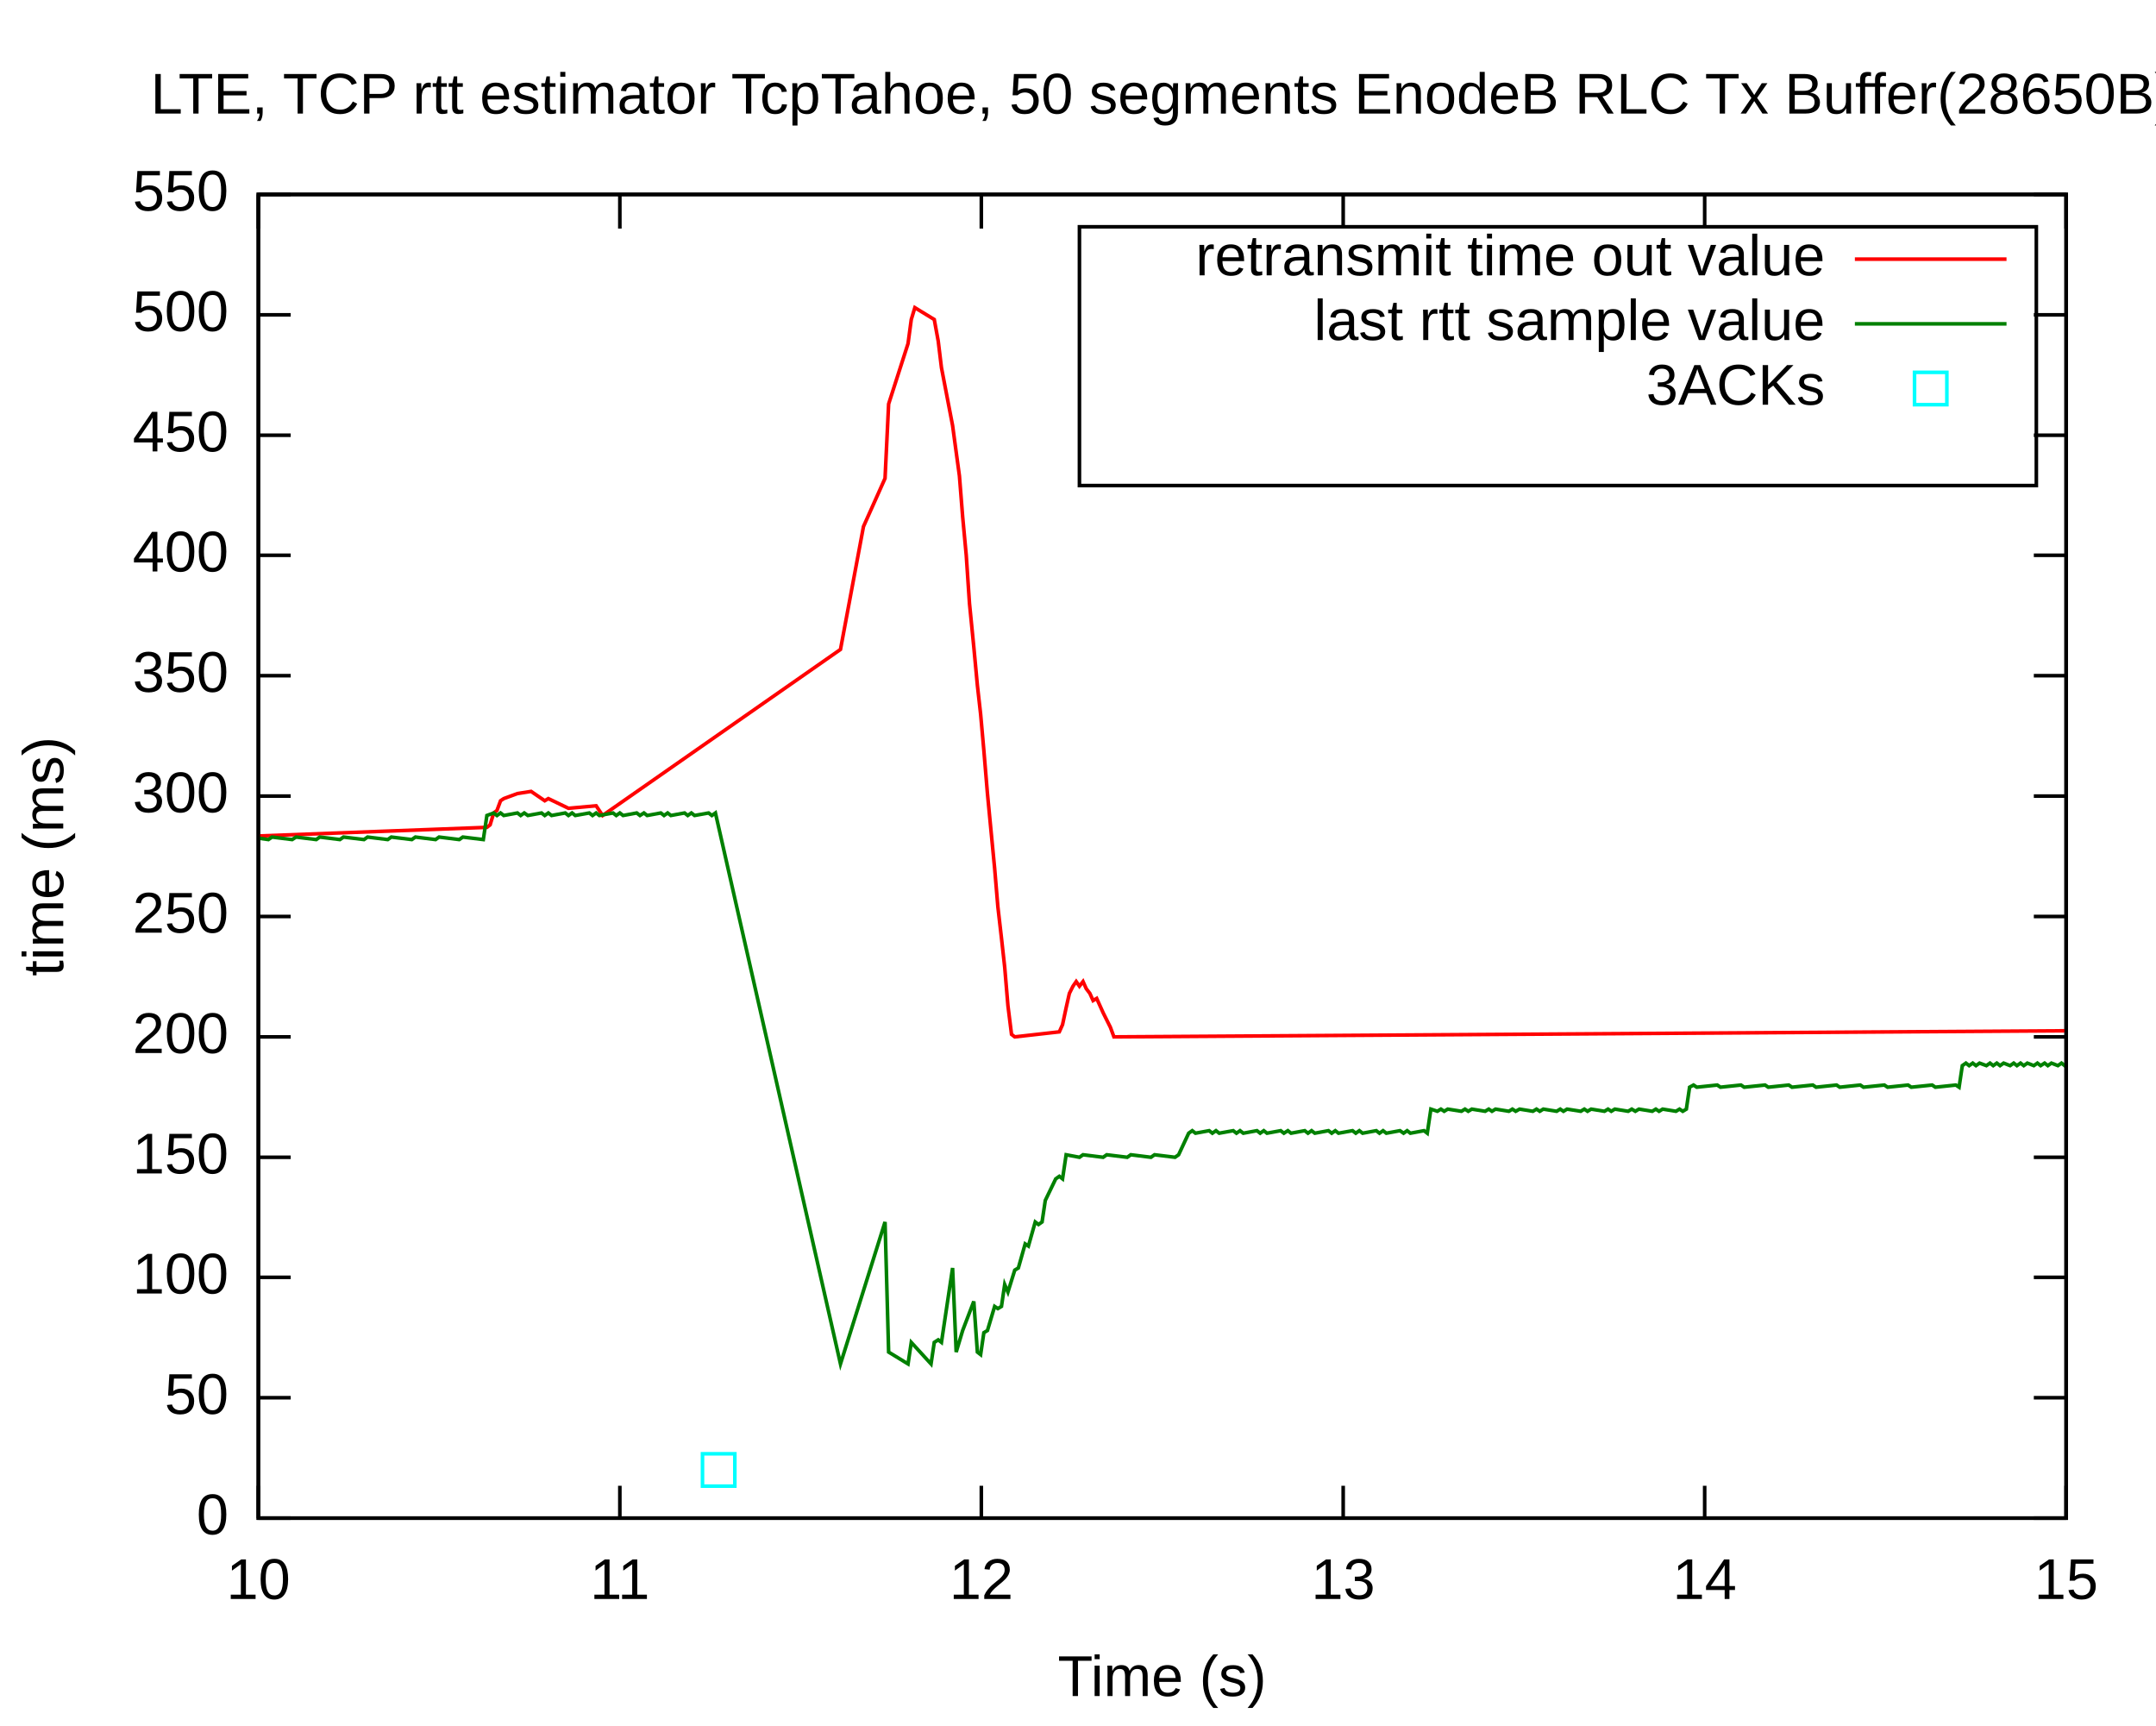
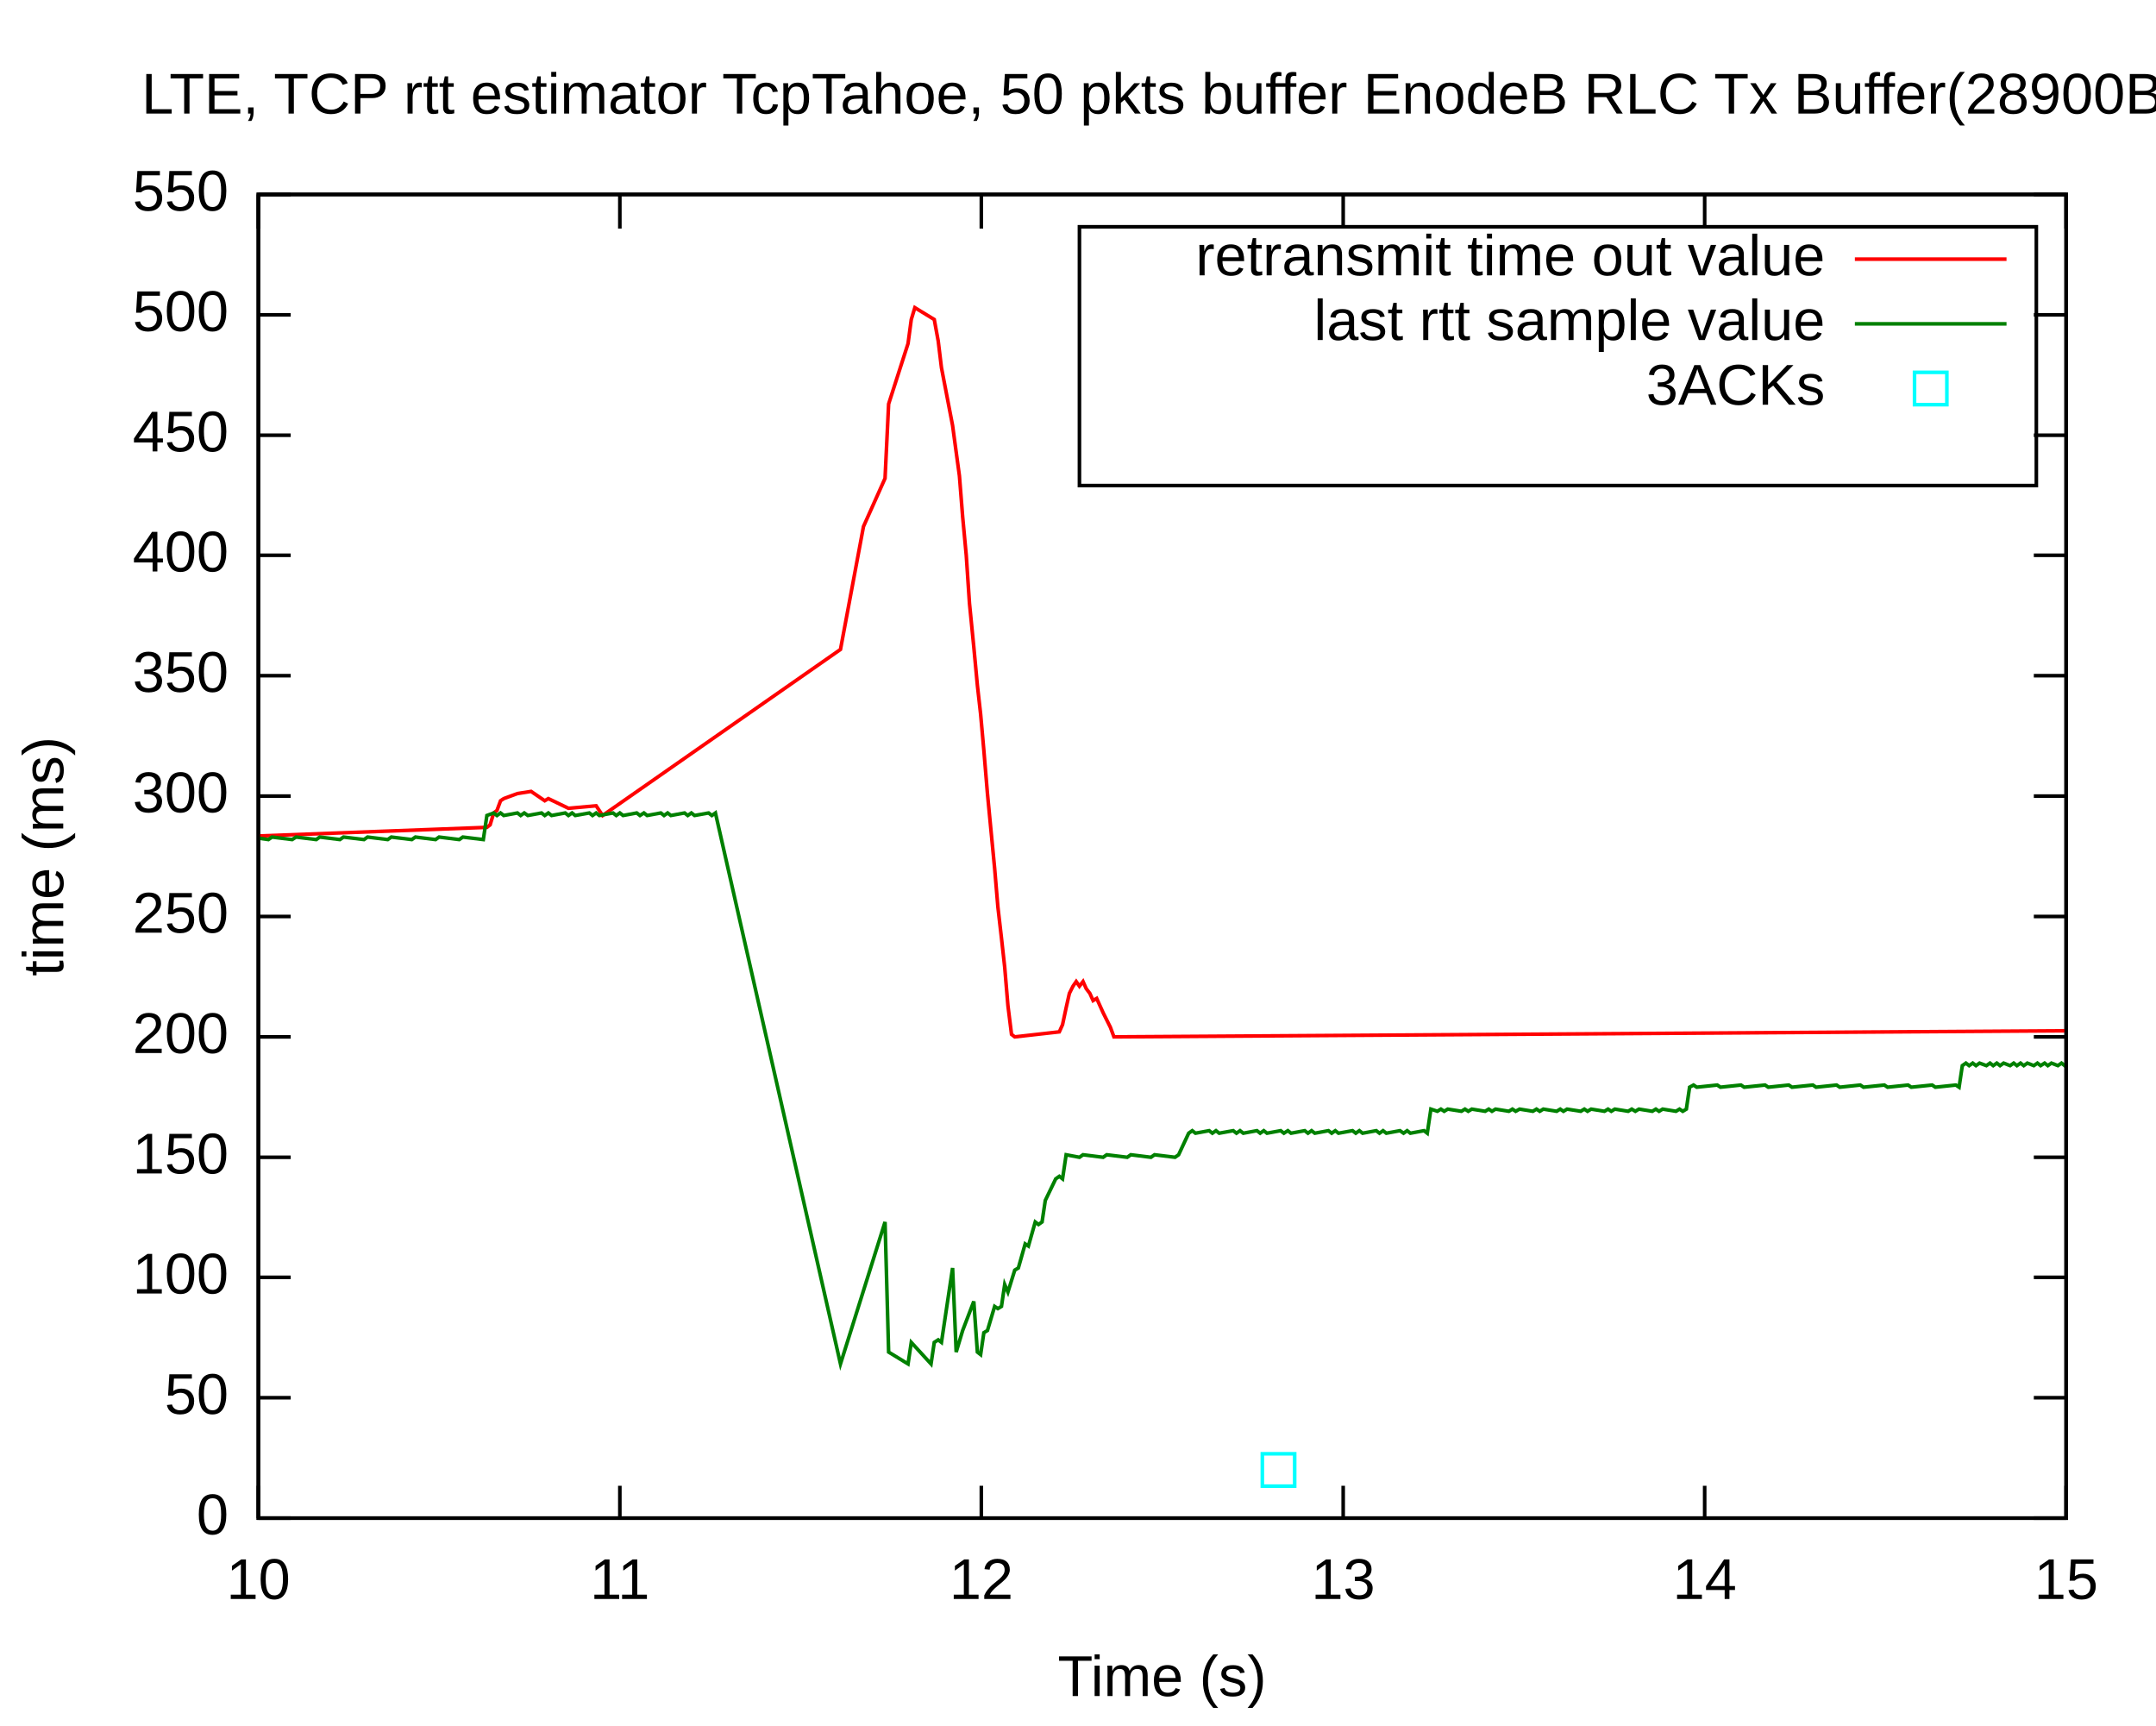
<svg xmlns="http://www.w3.org/2000/svg" xmlns:xlink="http://www.w3.org/1999/xlink" width="600" height="480" viewBox="0 0 600 480">
  <g id="gnuplot_canvas">
    <rect x="0" y="0" width="600" height="480" fill="none" />
    <defs>
      <circle id="gpDot" r="0.5" stroke-width="0.5" />
      <path id="gpPt0" stroke-width="0.222" stroke="currentColor" d="M-1,0 h2 M0,-1 v2" />
      <path id="gpPt1" stroke-width="0.222" stroke="currentColor" d="M-1,-1 L1,1 M1,-1 L-1,1" />
      <path id="gpPt2" stroke-width="0.222" stroke="currentColor" d="M-1,0 L1,0 M0,-1 L0,1 M-1,-1 L1,1 M-1,1 L1,-1" />
      <rect id="gpPt3" stroke-width="0.222" stroke="currentColor" x="-1" y="-1" width="2" height="2" />
      <rect id="gpPt4" stroke-width="0.222" stroke="currentColor" fill="currentColor" x="-1" y="-1" width="2" height="2" />
      <circle id="gpPt5" stroke-width="0.222" stroke="currentColor" cx="0" cy="0" r="1" />
      <use xlink:href="#gpPt5" id="gpPt6" fill="currentColor" stroke="none" />
      <path id="gpPt7" stroke-width="0.222" stroke="currentColor" d="M0,-1.33 L-1.33,0.67 L1.33,0.67 z" />
      <use xlink:href="#gpPt7" id="gpPt8" fill="currentColor" stroke="none" />
      <use xlink:href="#gpPt7" id="gpPt9" stroke="currentColor" transform="rotate(180)" />
      <use xlink:href="#gpPt9" id="gpPt10" fill="currentColor" stroke="none" />
      <use xlink:href="#gpPt3" id="gpPt11" stroke="currentColor" transform="rotate(45)" />
      <use xlink:href="#gpPt11" id="gpPt12" fill="currentColor" stroke="none" />
    </defs>
    <g style="fill:none; color:white; stroke:currentColor; stroke-width:1.00; stroke-linecap:butt; stroke-linejoin:miter">
</g>
    <g style="fill:none; color:black; stroke:currentColor; stroke-width:1.00; stroke-linecap:butt; stroke-linejoin:miter">
      <path d="M71.9,422.4 L80.9,422.4 M575.0,422.4 L566.0,422.4  h0.01" />
      <g transform="translate(63.6,426.9)" style="stroke:none; fill:black; font-family:Arial; font-size:12.00pt; text-anchor:end">
        <text> 0</text>
      </g>
      <path d="M71.9,388.9 L80.9,388.9 M575.0,388.9 L566.0,388.9  h0.01" />
      <g transform="translate(63.6,393.4)" style="stroke:none; fill:black; font-family:Arial; font-size:12.00pt; text-anchor:end">
        <text> 50</text>
      </g>
      <path d="M71.9,355.4 L80.9,355.4 M575.0,355.4 L566.0,355.4  h0.01" />
      <g transform="translate(63.6,359.9)" style="stroke:none; fill:black; font-family:Arial; font-size:12.00pt; text-anchor:end">
        <text> 100</text>
      </g>
      <path d="M71.9,322.0 L80.9,322.0 M575.0,322.0 L566.0,322.0  h0.01" />
      <g transform="translate(63.6,326.5)" style="stroke:none; fill:black; font-family:Arial; font-size:12.00pt; text-anchor:end">
        <text> 150</text>
      </g>
      <path d="M71.9,288.5 L80.9,288.5 M575.0,288.5 L566.0,288.5  h0.01" />
      <g transform="translate(63.6,293.0)" style="stroke:none; fill:black; font-family:Arial; font-size:12.00pt; text-anchor:end">
        <text> 200</text>
      </g>
      <path d="M71.9,255.0 L80.9,255.0 M575.0,255.0 L566.0,255.0  h0.01" />
      <g transform="translate(63.6,259.5)" style="stroke:none; fill:black; font-family:Arial; font-size:12.00pt; text-anchor:end">
        <text> 250</text>
      </g>
      <path d="M71.9,221.5 L80.9,221.5 M575.0,221.5 L566.0,221.5  h0.01" />
      <g transform="translate(63.6,226.0)" style="stroke:none; fill:black; font-family:Arial; font-size:12.00pt; text-anchor:end">
        <text> 300</text>
      </g>
      <path d="M71.9,188.0 L80.9,188.0 M575.0,188.0 L566.0,188.0  h0.01" />
      <g transform="translate(63.6,192.5)" style="stroke:none; fill:black; font-family:Arial; font-size:12.00pt; text-anchor:end">
        <text> 350</text>
      </g>
      <path d="M71.9,154.5 L80.9,154.5 M575.0,154.5 L566.0,154.5  h0.01" />
      <g transform="translate(63.6,159.0)" style="stroke:none; fill:black; font-family:Arial; font-size:12.00pt; text-anchor:end">
        <text> 400</text>
      </g>
      <path d="M71.9,121.1 L80.9,121.1 M575.0,121.1 L566.0,121.1  h0.01" />
      <g transform="translate(63.6,125.6)" style="stroke:none; fill:black; font-family:Arial; font-size:12.00pt; text-anchor:end">
        <text> 450</text>
      </g>
      <path d="M71.9,87.6 L80.9,87.6 M575.0,87.6 L566.0,87.6  h0.01" />
      <g transform="translate(63.6,92.1)" style="stroke:none; fill:black; font-family:Arial; font-size:12.00pt; text-anchor:end">
        <text> 500</text>
      </g>
      <path d="M71.9,54.1 L80.9,54.1 M575.0,54.1 L566.0,54.1  h0.01" />
      <g transform="translate(63.6,58.6)" style="stroke:none; fill:black; font-family:Arial; font-size:12.00pt; text-anchor:end">
        <text> 550</text>
      </g>
      <path d="M71.9,422.4 L71.9,413.4 M71.9,54.1 L71.9,63.1  h0.01" />
      <g transform="translate(71.9,444.9)" style="stroke:none; fill:black; font-family:Arial; font-size:12.00pt; text-anchor:middle">
        <text> 10</text>
      </g>
      <path d="M172.5,422.4 L172.5,413.4 M172.5,54.1 L172.5,63.1  h0.01" />
      <g transform="translate(172.5,444.9)" style="stroke:none; fill:black; font-family:Arial; font-size:12.00pt; text-anchor:middle">
        <text> 11</text>
      </g>
      <path d="M273.1,422.4 L273.1,413.4 M273.1,54.1 L273.1,63.1  h0.01" />
      <g transform="translate(273.1,444.9)" style="stroke:none; fill:black; font-family:Arial; font-size:12.00pt; text-anchor:middle">
        <text> 12</text>
      </g>
      <path d="M373.8,422.4 L373.8,413.4 M373.8,54.1 L373.8,63.1  h0.01" />
      <g transform="translate(373.8,444.9)" style="stroke:none; fill:black; font-family:Arial; font-size:12.00pt; text-anchor:middle">
        <text> 13</text>
      </g>
      <path d="M474.4,422.4 L474.4,413.4 M474.4,54.1 L474.4,63.1  h0.01" />
      <g transform="translate(474.4,444.9)" style="stroke:none; fill:black; font-family:Arial; font-size:12.00pt; text-anchor:middle">
        <text> 14</text>
      </g>
      <path d="M575.0,422.4 L575.0,413.4 M575.0,54.1 L575.0,63.1  h0.01" />
      <g transform="translate(575.0,444.9)" style="stroke:none; fill:black; font-family:Arial; font-size:12.00pt; text-anchor:middle">
        <text> 15</text>
      </g>
      <path d="M71.9,54.1 L71.9,422.4 L575.0,422.4 L575.0,54.1 L71.9,54.1 Z  h0.01" />
      <g transform="translate(17.6,238.3) rotate(270)" style="stroke:none; fill:black; font-family:Arial; font-size:12.00pt; text-anchor:middle">
        <text>time (ms)</text>
      </g>
      <g transform="translate(323.4,471.9)" style="stroke:none; fill:black; font-family:Arial; font-size:12.00pt; text-anchor:middle">
        <text>Time (s)</text>
      </g>
      <g transform="translate(323.4,31.6)" style="stroke:none; fill:black; font-family:Arial; font-size:12.00pt; text-anchor:middle">
-         <text>LTE, TCP rtt estimator TcpTahoe, 50 segments EnodeB RLC Tx Buffer(28650B)</text>
+         <text>LTE, TCP rtt estimator TcpTahoe, 50 pkts buffer EnodeB RLC Tx Buffer(28900B)</text>
      </g>
      <path d="M300.4,135.1 L300.4,63.1 L566.7,63.1 L566.7,135.1 L300.4,135.1 Z  h0.01" />
    </g>
    <g id="gnuplot_plot_1">
      <g style="fill:none; color:red; stroke:currentColor; stroke-width:1.00; stroke-linecap:butt; stroke-linejoin:miter">
        <g transform="translate(507.9,76.6)" style="stroke:none; fill:black; font-family:Arial; font-size:12.00pt; text-anchor:end">
          <text>retransmit time out value</text>
        </g>
        <path d="M516.2,72.1 L558.4,72.1 M71.9,232.6 L135.5,230.2 L136.4,229.5 L137.4,226.2 L138.3,225.5 L139.3,222.8    L140.2,222.2 L142.1,221.5 L144.0,220.8 L147.8,220.2 L151.6,222.8 L152.6,222.2 L158.2,224.9 L165.9,224.2    L167.7,226.9 L233.9,180.7 L240.3,146.5 L246.3,133.1 L247.3,112.4 L252.7,95.6 L253.6,88.9 L254.6,85.6    L260.0,88.9 L261.1,94.9 L262.0,102.3 L265.1,118.4 L266.1,125.8 L267.0,132.4 L267.9,143.8 L268.9,154.5    L269.8,167.9 L271.0,180.0 L272.0,190.7 L272.9,198.7 L273.8,208.8 L274.8,220.8 L275.7,230.2 L276.8,241.6    L277.7,252.3 L278.7,261.0 L279.6,269.1 L280.5,279.8 L281.5,287.8 L282.4,288.5 L294.8,287.1 L295.7,285.1    L296.7,280.4 L297.6,276.4 L298.6,274.4 L299.5,273.1 L300.4,274.4 L301.4,273.1 L302.3,275.1 L303.3,276.4    L304.2,278.4 L305.2,277.8 L306.1,279.8 L307.0,281.8 L308.0,283.8 L309.0,285.8 L310.0,288.5 L575.0,286.8     h0.01" />
      </g>
    </g>
    <g id="gnuplot_plot_2">
      <g style="fill:none; color:green; stroke:currentColor; stroke-width:1.00; stroke-linecap:butt; stroke-linejoin:miter">
        <g transform="translate(507.9,94.6)" style="stroke:none; fill:black; font-family:Arial; font-size:12.00pt; text-anchor:end">
          <text>last rtt sample value</text>
        </g>
        <path d="M516.2,90.1 L558.4,90.1 M71.9,233.2 L74.7,233.6 L75.7,232.9 L81.3,233.6 L82.4,232.9 L88.0,233.6    L89.0,232.9 L94.6,233.6 L95.6,232.9 L101.3,233.6 L102.3,232.9 L107.9,233.6 L108.9,232.9 L114.6,233.6    L115.6,232.9 L121.2,233.6 L122.2,232.9 L127.8,233.6 L128.8,232.9 L134.5,233.6 L135.5,226.9 L137.4,226.2    L138.3,226.9 L139.3,226.2 L140.2,226.9 L144.0,226.2 L144.9,226.9 L145.9,226.2 L146.9,226.9 L150.7,226.2    L151.6,226.9 L152.6,226.2 L153.5,226.9 L157.3,226.2 L158.2,226.9 L159.2,226.2 L160.1,226.9 L164.0,226.2    L164.9,226.9 L165.9,226.2 L166.8,226.9 L170.6,226.2 L171.5,226.9 L172.5,226.2 L173.4,226.9 L177.2,226.2    L178.1,226.9 L179.2,226.2 L180.1,226.9 L183.9,226.2 L184.8,226.9 L185.8,226.2 L186.7,226.9 L190.5,226.2    L191.4,226.9 L192.4,226.2 L193.3,226.9 L197.2,226.2 L198.1,226.9 L199.1,226.2 L233.9,379.5 L246.3,340.0    L247.3,376.2 L252.7,379.5 L253.6,373.5 L259.1,379.5 L260.0,373.5 L261.1,372.8 L262.0,373.5 L265.1,352.8    L266.1,376.2 L267.9,370.2 L271.0,362.1 L272.0,376.2 L272.9,376.9 L273.8,370.8 L274.8,370.2 L276.8,363.5    L277.7,364.1 L278.7,363.5 L279.6,357.4 L280.5,359.5 L282.4,353.4 L283.4,352.8 L285.3,346.1 L286.2,346.7    L288.1,340.0 L289.0,340.7 L290.0,340.0 L290.9,334.0 L293.8,328.0 L294.8,327.3 L295.7,328.0 L296.7,321.3    L300.4,322.0 L301.4,321.3 L307.0,322.0 L308.0,321.3 L313.7,322.0 L314.7,321.3 L320.3,322.0 L321.3,321.3    L327.0,322.0 L328.0,321.3 L330.8,315.3 L331.8,314.6 L332.7,315.3 L336.5,314.6 L337.4,315.3 L338.4,314.6    L339.3,315.3 L343.2,314.6 L344.1,315.3 L345.1,314.6 L346.0,315.3 L349.8,314.6 L350.7,315.3 L351.7,314.6    L352.6,315.3 L356.4,314.6 L357.3,315.3 L358.4,314.6 L359.3,315.3 L363.1,314.6 L364.0,315.3 L365.0,314.6    L365.9,315.3 L369.7,314.6 L370.6,315.3 L371.6,314.6 L372.5,315.3 L376.4,314.6 L377.3,315.3 L378.3,314.6    L379.2,315.3 L383.0,314.6 L383.9,315.3 L384.9,314.6 L385.8,315.3 L389.6,314.6 L390.6,315.3 L391.6,314.6    L392.5,315.3 L396.3,314.6 L397.2,315.3 L398.2,308.6 L400.0,309.2 L401.0,308.6 L401.9,309.2 L402.9,308.6    L406.7,309.2 L407.7,308.6 L408.6,309.2 L409.6,308.6 L413.3,309.2 L414.3,308.6 L415.2,309.2 L416.2,308.6    L419.9,309.2 L420.9,308.6 L421.8,309.2 L422.9,308.6 L426.6,309.2 L427.6,308.6 L428.5,309.2 L429.5,308.6    L433.2,309.2 L434.2,308.6 L435.1,309.2 L436.1,308.6 L439.9,309.2 L440.9,308.6 L441.8,309.2 L442.8,308.6    L446.5,309.2 L447.5,308.6 L448.4,309.2 L449.4,308.6 L453.1,309.2 L454.1,308.6 L455.1,309.2 L456.1,308.6    L459.8,309.2 L460.8,308.6 L461.7,309.2 L462.7,308.6 L466.4,309.2 L467.4,308.6 L468.3,309.2 L469.3,308.6    L470.2,302.5 L471.3,301.9 L472.2,302.5 L477.9,301.9 L478.8,302.5 L484.5,301.9 L485.4,302.5 L491.2,301.9    L492.1,302.5 L497.8,301.9 L498.7,302.5 L504.5,301.9 L505.4,302.5 L511.1,301.9 L512.0,302.5 L517.7,301.9    L518.6,302.5 L524.4,301.9 L525.3,302.5 L531.0,301.9 L531.9,302.5 L537.7,301.9 L538.6,302.5 L544.3,301.9    L545.2,302.5 L546.1,296.5 L547.1,295.8 L548.0,296.5 L549.0,295.8 L549.9,296.5 L550.9,295.8 L552.8,296.5    L553.8,295.8 L554.7,296.5 L555.7,295.8 L556.6,296.5 L557.6,295.8 L559.4,296.5 L560.4,295.8 L561.3,296.5    L562.3,295.8 L563.2,296.5 L564.2,295.8 L566.0,296.5 L567.0,295.8 L567.9,296.5 L569.0,295.8 L569.9,296.5    L570.9,295.8 L572.7,296.5 L573.7,295.8 L574.6,296.5 L575.0,296.2  h0.01" />
      </g>
    </g>
    <g id="gnuplot_plot_3">
      <g style="fill:none; color:blue; stroke:currentColor; stroke-width:1.00; stroke-linecap:butt; stroke-linejoin:miter">
</g>
    </g>
    <g id="gnuplot_plot_4">
      <g style="fill:none; color:cyan; stroke:currentColor; stroke-width:1.00; stroke-linecap:butt; stroke-linejoin:miter">
        <g transform="translate(507.9,112.6)" style="stroke:none; fill:black; font-family:Arial; font-size:12.00pt; text-anchor:end">
          <text>3ACKs</text>
        </g>
-         <use xlink:href="#gpPt3" transform="translate(200.0,409.0) scale(4.50)" />
+         <use xlink:href="#gpPt3" transform="translate(355.8,409.0) scale(4.50)" />
        <use xlink:href="#gpPt3" transform="translate(537.3,108.1) scale(4.50)" />
      </g>
    </g>
    <g style="fill:none; color:black; stroke:currentColor; stroke-width:1.00; stroke-linecap:butt; stroke-linejoin:miter">
      <path d="M71.9,54.1 L71.9,422.4 L575.0,422.4 L575.0,54.1 L71.9,54.1 Z  h0.01" />
    </g>
  </g>
</svg>
